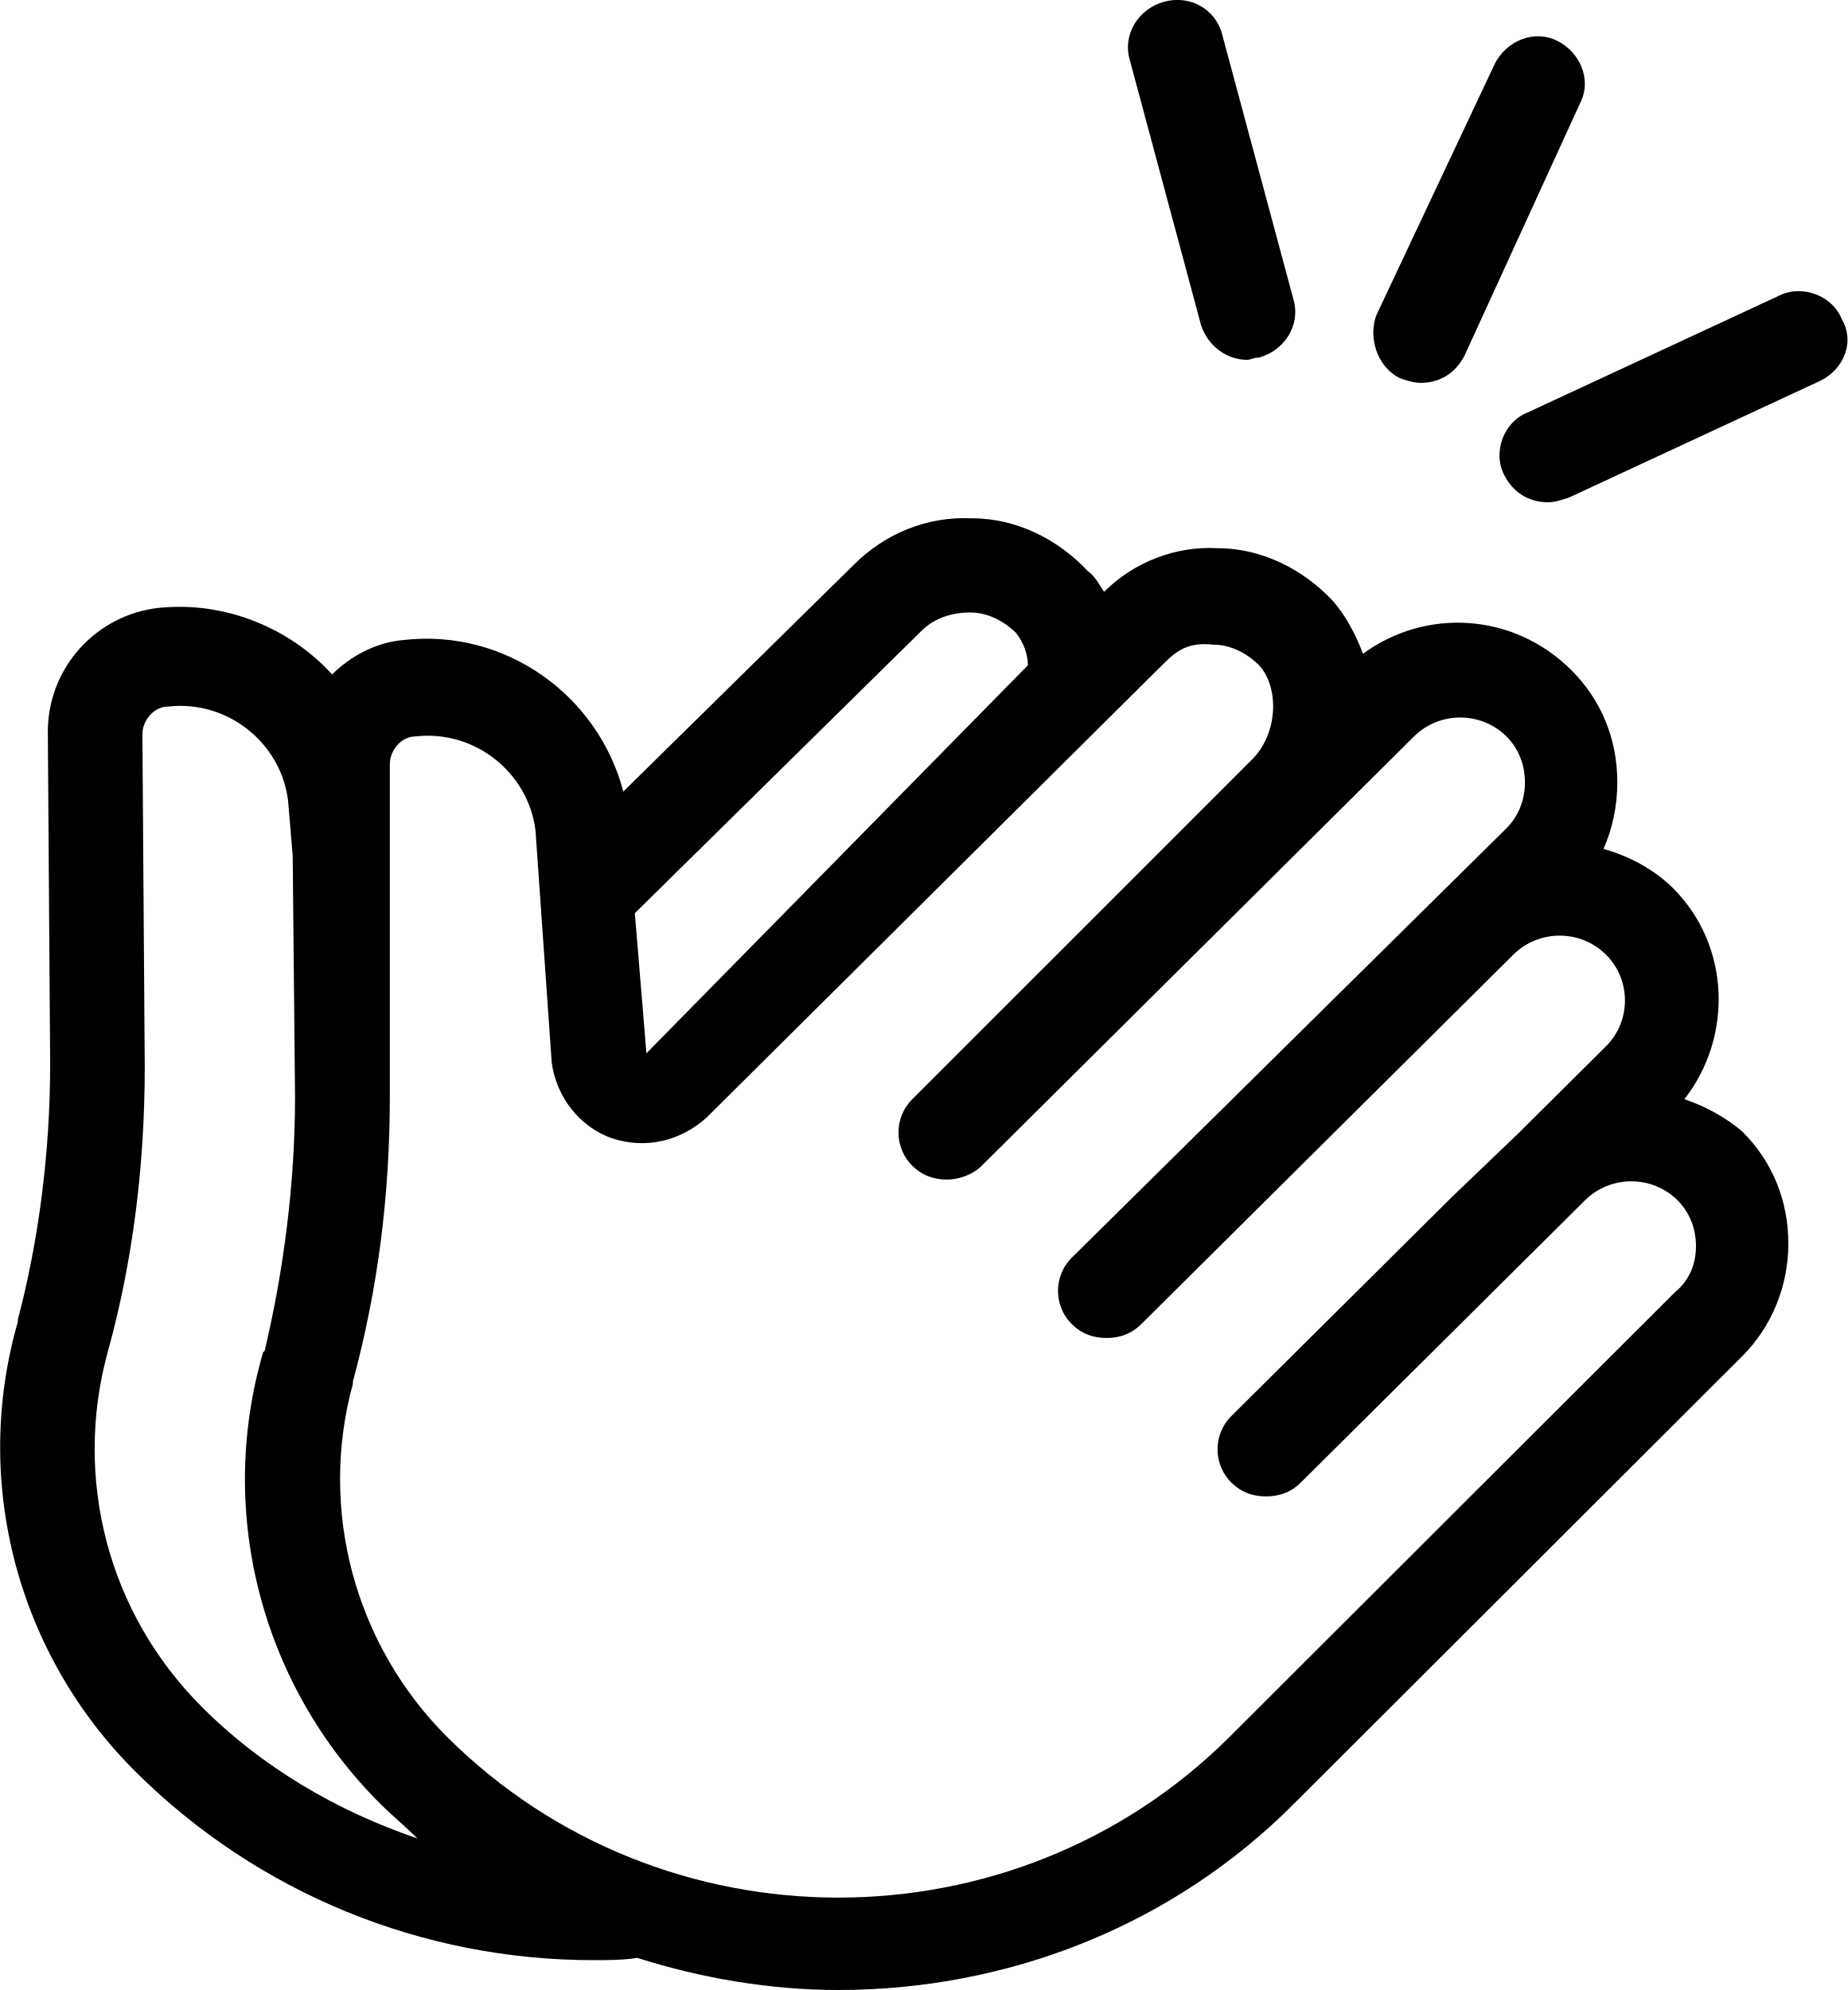
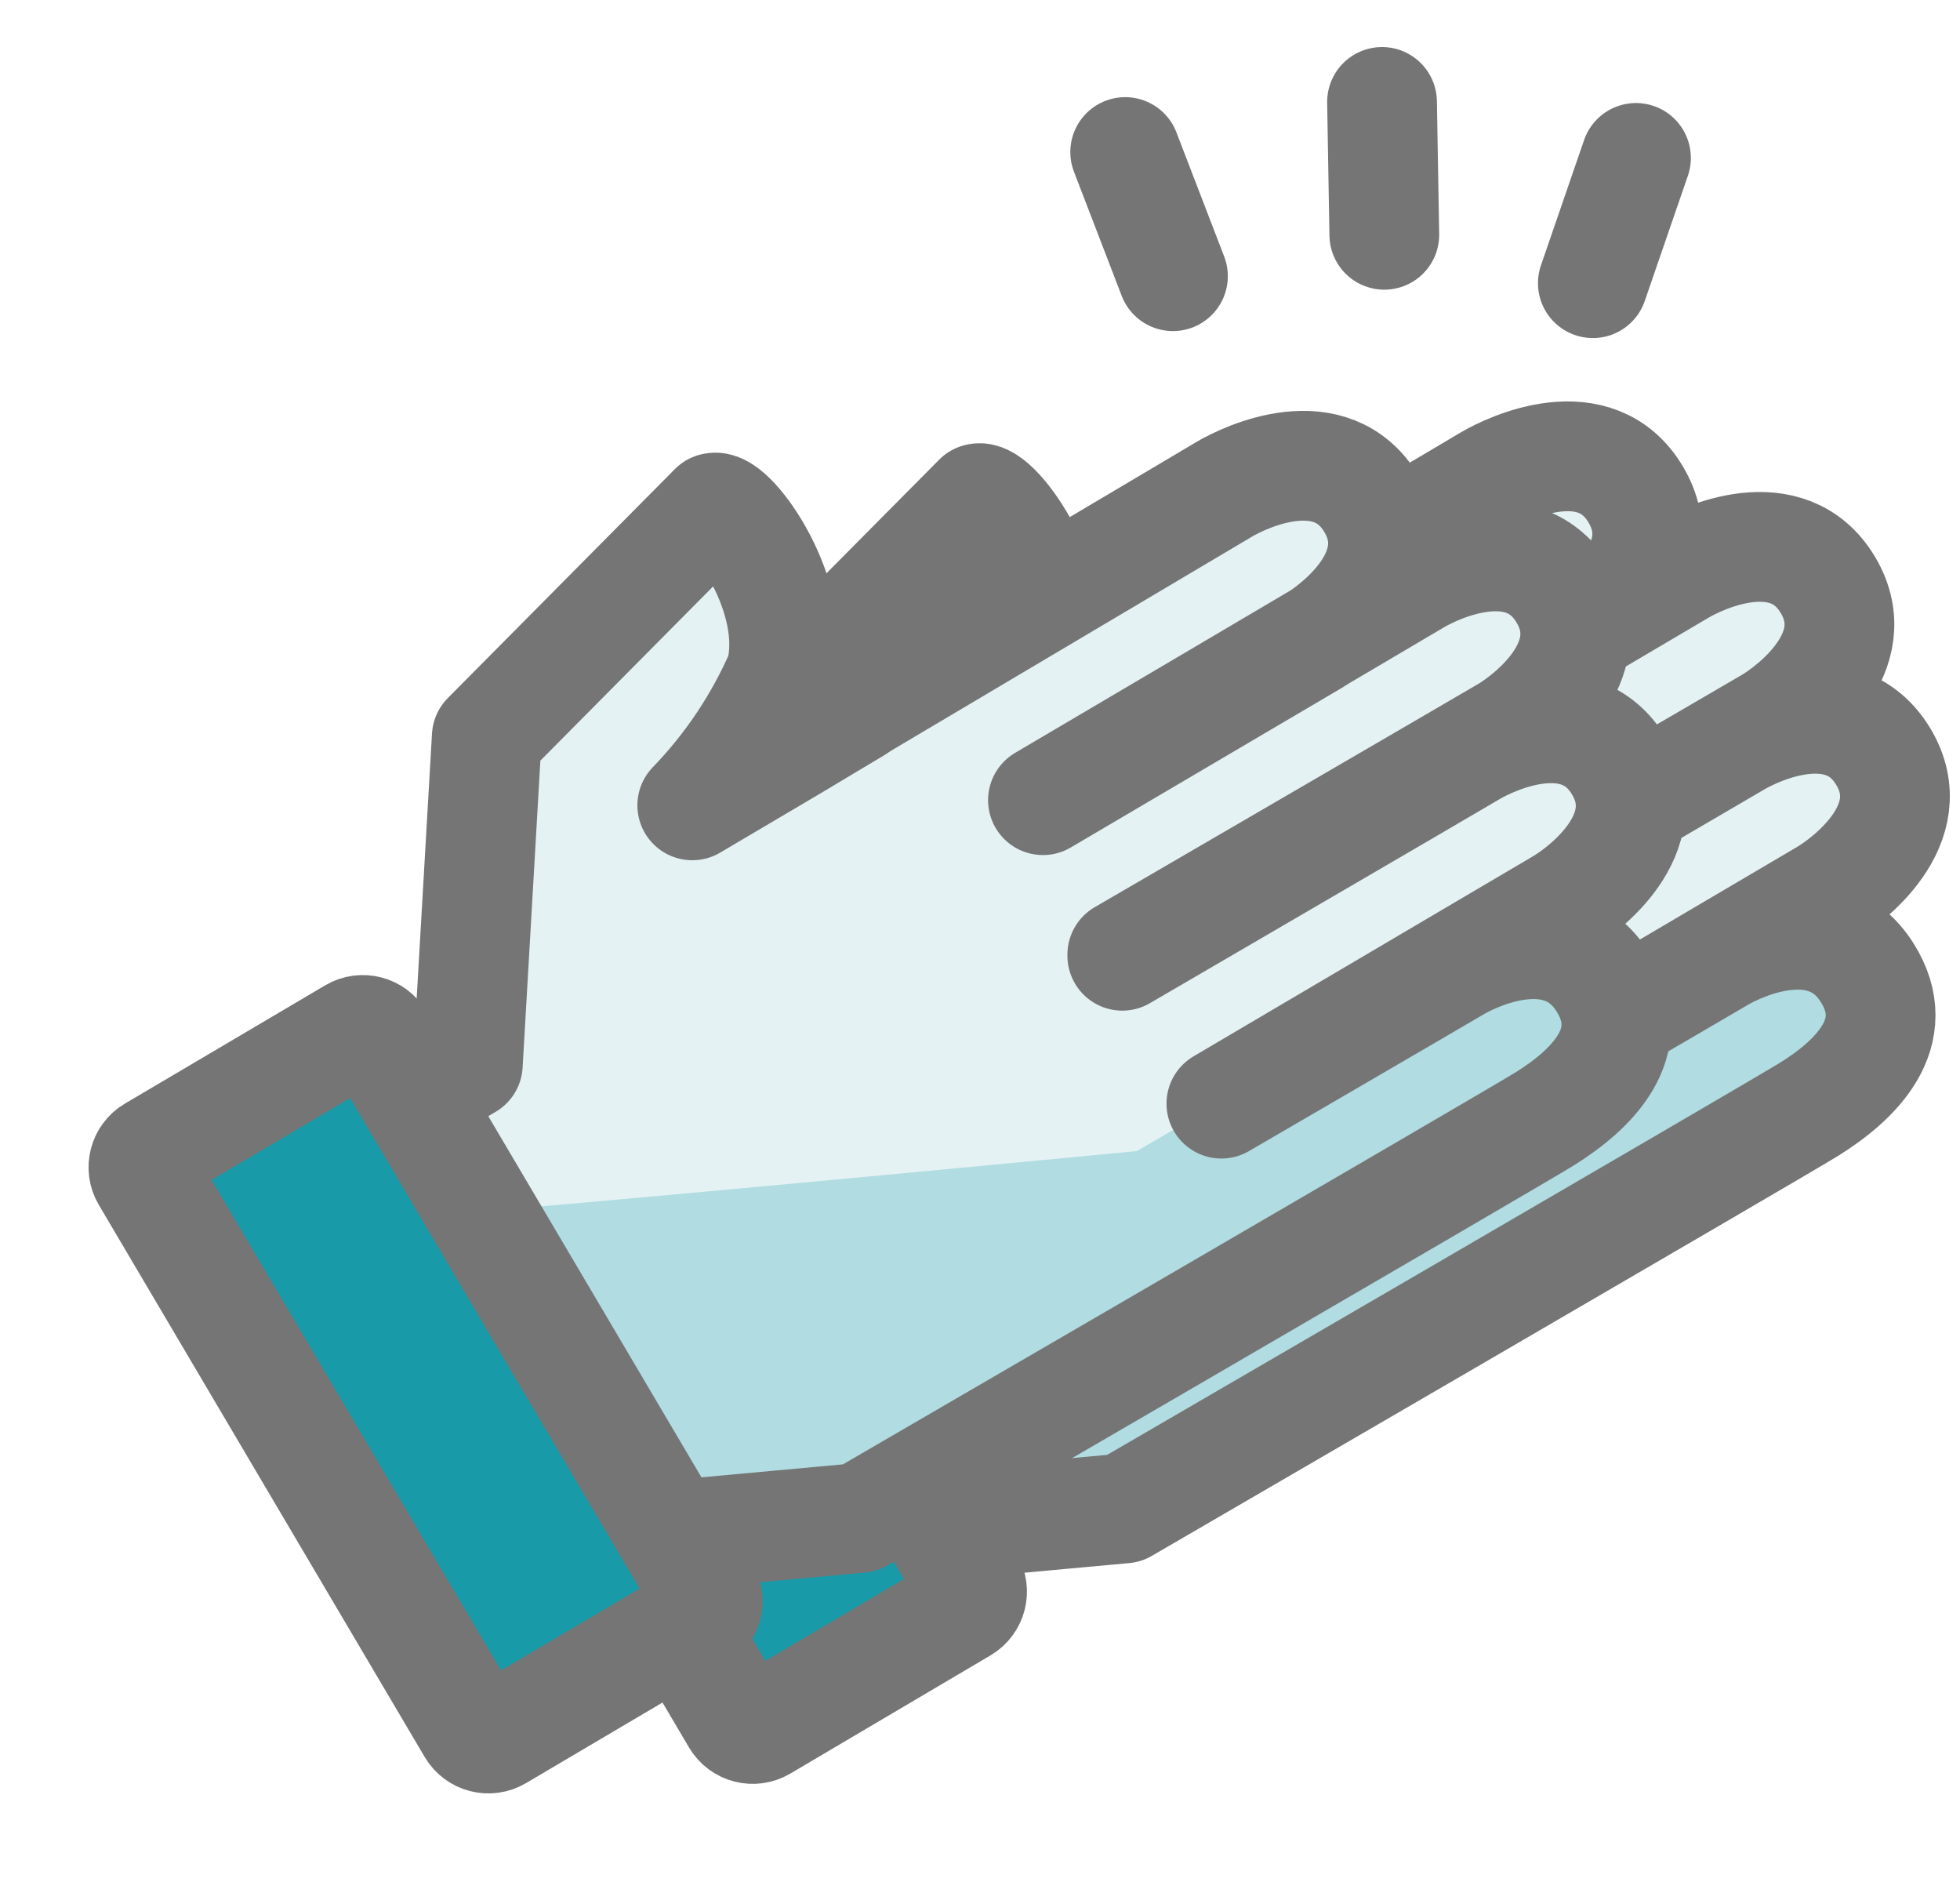
- <svg xmlns="http://www.w3.org/2000/svg" viewBox="0 0 26 28" width="26" height="28">
-   <defs />
-   <path d="M23.704 15.466c.683-.872.651-2.164-.163-2.972-.26-.258-.618-.452-.976-.549.13-.291.195-.614.195-.937 0-.614-.228-1.163-.651-1.583-.813-.808-2.049-.872-2.928-.226-.098-.258-.228-.517-.423-.743-.423-.452-1.008-.743-1.627-.743-.586-.032-1.171.194-1.594.614-.065-.097-.13-.226-.228-.291-.423-.452-1.008-.743-1.627-.743-.651-.032-1.236.226-1.659.646L8.772 11.137c-.358-1.357-1.659-2.294-3.09-2.132-.39.032-.748.226-1.008.485-.586-.646-1.496-1.034-2.44-.937-.878.097-1.561.84-1.561 1.744l.033 4.684c0 1.228-.163 2.487-.455 3.586v.032c-.651 2.261 0 4.684 1.659 6.332 1.724 1.712 4.034 2.649 6.441 2.649.195 0 .423 0 .618-.032C9.878 27.838 10.854 28 11.797 28c2.342 0 4.684-.872 6.441-2.649l6.278-6.267c.423-.42.651-1.001.651-1.583 0-.614-.228-1.163-.651-1.583-.228-.194-.52-.355-.813-.452zM12.968 8.876c.195-.194.455-.258.683-.258.26 0 .488.129.651.291.098.129.163.291.163.452L9.097 14.82l-.163-1.971 4.034-3.973zM2.851 24.027c-1.334-1.324-1.822-3.23-1.334-5.007.358-1.292.52-2.649.52-4.006l-.033-4.684c0-.194.163-.388.358-.388.846-.097 1.594.517 1.692 1.324l.065.775.033 3.392c0 1.228-.163 2.455-.423 3.553 0 .032-.033.032-.033.065-.651 2.261 0 4.684 1.659 6.332.163.162.358.323.52.485-1.139-.388-2.18-1.001-3.025-1.841zm20.722-5.847l-6.278 6.267c-3.025 3.004-7.97 3.004-10.995 0-1.301-1.292-1.822-3.198-1.334-4.975v-.032c.358-1.324.52-2.649.52-4.006v-4.684c0-.194.163-.388.358-.388.846-.097 1.594.517 1.692 1.324l.228 3.263c.065.485.39.905.846 1.066.488.162.976.032 1.334-.291l6.441-6.396c.195-.194.358-.291.683-.258.26 0 .488.129.651.291.293.323.26.969-.098 1.324l-4.782 4.781c-.26.258-.26.678 0 .937.13.129.293.194.488.194.163 0 .358-.065.488-.194l4.815-4.781 1.269-1.26c.358-.355.943-.355 1.301 0 .163.162.26.388.26.646 0 .258-.098.485-.26.646l-6.116 6.041c-.26.258-.26.678 0 .937.13.129.293.194.488.194.195 0 .358-.065.488-.194l3.416-3.392 1.822-1.809c.358-.355.943-.355 1.301 0s.358.937 0 1.292l-1.236 1.228-.911.872-3.123 3.101c-.26.258-.26.678 0 .937.13.129.293.194.488.194.195 0 .358-.065.488-.194l4.001-3.973c.358-.355.943-.355 1.301 0 .163.162.26.388.26.646 0 .258-.098.485-.293.646zM19.377 4.418L21.036.897c.163-.323.553-.485.878-.323.325.162.488.549.325.872l-1.627 3.553c-.13.258-.358.388-.618.388-.098 0-.195-.032-.293-.065-.325-.162-.455-.581-.325-.905zM15.896.832c-.098-.355.13-.711.488-.808.358-.097.716.097.813.452l1.008 3.747c.098.355-.13.711-.488.808-.065 0-.13.032-.163.032-.293 0-.553-.194-.651-.485L15.896.832zm9.727 4.523l-3.546 1.647c-.098.032-.195.065-.293.065-.26 0-.488-.129-.618-.388-.163-.323 0-.743.325-.872l3.546-1.647c.325-.162.748 0 .878.323.195.323.033.711-.293.872z" />
+ <svg xmlns="http://www.w3.org/2000/svg" width="25" height="24" viewBox="0 0 25 24">
+   <g fill="none" fill-rule="evenodd">
+     <g>
+       <g transform="translate(-119 -44) translate(120.5 45)">
+         <path fill="#E4F2F4" fill-rule="nonzero" d="M10.441 18.455l2.399-.22s8.363-4.856 8.74-5.092c.579-.363 1.225-.968.733-1.742-.536-.847-1.601-.353-1.881-.186-.28.166 1.088-.659 1.357-.82.27-.16 1.247-.88.734-1.742-.512-.861-1.602-.352-1.881-.186-.28.167.17-.103.44-.263.269-.16 1.246-.881.733-1.743-.512-.861-1.602-.352-1.881-.185l-1.304.772c.27-.16 1.246-.88.734-1.742-.513-.861-1.602-.352-1.882-.186L10.7 9.15c.474-.49.856-1.062 1.128-1.688.25-.97-.626-2.172-.853-2.107L8.08 8.275l-.242 4.18-.713.382 3.318 5.618" />
+         <path fill="#B1DCE1" fill-rule="nonzero" d="M8.005 14.328c2.6-.215 8.365-.769 8.365-.769l4.34-2.526c.55-.302 1.238-.146 1.604.364.49.78-.156 1.382-.736 1.746-.379.238-8.736 5.097-8.736 5.097l-2.4.215-2.437-4.127z" />
+         <rect width="3.453" height="8.663" x="5.573" y="12.199" fill="#199AA9" fill-rule="nonzero" rx=".243" transform="rotate(-30.556 7.3 16.53)" />
+         <rect width="3.453" height="8.663" x="5.573" y="12.199" stroke="#757575" stroke-linecap="round" stroke-linejoin="round" stroke-width="1.4" rx=".243" transform="rotate(-30.556 7.3 16.53)" />
+         <path stroke="#757575" stroke-linecap="round" stroke-linejoin="round" stroke-width="1.4" d="M7.23 12.813l.607-.359.243-4.18 2.896-2.919c.226-.065 1.101 1.138.852 2.107-.272.626-.653 1.197-1.128 1.687l1.277-.754.807-.482" />
+         <path stroke="#757575" stroke-linecap="round" stroke-linejoin="round" stroke-width="1.4" d="M11.774 8.506l5.709-3.386c.28-.166 1.37-.675 1.881.186.513.861-.464 1.582-.734 1.742l-3.457 2.035 4.761-2.807c.28-.167 1.37-.676 1.882.185.512.862-.465 1.582-.734 1.743-.27.16-4.897 2.849-4.897 2.849M16.185 11.068s4.177-2.434 4.457-2.6c.28-.167 1.369-.676 1.882.185.513.862-.465 1.582-.734 1.743l-4.341 2.557s2.703-1.571 2.983-1.738c.28-.166 1.345-.66 1.882.186.49.775-.155 1.38-.734 1.742-.377.236-8.74 5.093-8.74 5.093l-2.399.22" />
+         <path fill="#E4F2F4" fill-rule="nonzero" d="M7.07 18.576l2.4-.22s8.363-4.856 8.74-5.092c.579-.363 1.224-.968.733-1.743-.537-.846-1.602-.352-1.882-.185-.28.166 1.089-.659 1.358-.82.27-.16 1.247-.88.734-1.742-.513-.861-1.602-.352-1.882-.186l.44-.264c.27-.16 1.247-.88.734-1.742-.513-.861-1.602-.352-1.882-.186-.28.167-1.573.934-1.304.773.27-.16 1.247-.88.734-1.742-.512-.862-1.602-.352-1.882-.186L7.33 9.27c.474-.49.856-1.062 1.128-1.687.25-.97-.626-2.172-.853-2.107L4.71 8.395l-.242 4.18-.713.383 3.318 5.617" />
+         <path fill="#B1DCE1" fill-rule="nonzero" d="M4.635 14.449c2.6-.215 8.365-.77 8.365-.77l4.339-2.525c.55-.302 1.239-.146 1.604.364.49.78-.156 1.382-.735 1.746-.379.238-8.736 5.096-8.736 5.096l-2.4.216-2.438-4.127z" />
+         <rect width="3.453" height="8.663" x="2.202" y="12.32" fill="#199AA9" fill-rule="nonzero" rx=".243" transform="rotate(-30.556 3.93 16.652)" />
+         <rect width="3.453" height="8.663" x="2.202" y="12.32" stroke="#757575" stroke-linecap="round" stroke-linejoin="round" stroke-width="1.4" rx=".243" transform="rotate(-30.556 3.93 16.652)" />
+         <path stroke="#757575" stroke-linecap="round" stroke-linejoin="round" stroke-width="1.4" d="M3.86 12.934l.607-.359.242-4.18 2.896-2.92c.227-.064 1.102 1.139.853 2.108-.272.625-.654 1.197-1.128 1.687l1.277-.754.807-.483" />
+         <path stroke="#757575" stroke-linecap="round" stroke-linejoin="round" stroke-width="1.4" d="M8.403 8.627l5.71-3.386c.279-.166 1.368-.676 1.881.186.513.861-.464 1.582-.734 1.742l-3.457 2.035s4.482-2.641 4.761-2.808c.28-.166 1.37-.675 1.882.186.513.861-.464 1.582-.734 1.742-.27.16-4.897 2.85-4.897 2.85M12.815 11.188s4.177-2.433 4.457-2.6c.28-.166 1.369-.675 1.881.186.513.861-.464 1.582-.733 1.742l-4.341 2.558s2.703-1.572 2.983-1.738c.28-.167 1.345-.661 1.882.185.49.775-.155 1.38-.734 1.743-.377.236-8.74 5.093-8.74 5.093l-2.399.22" />
+         <path stroke="#61746E" stroke-linecap="round" stroke-linejoin="round" stroke-width="1.255" d="M12.852.939L13.461 2.522M16.128.3L16.157 1.994M19.367 1.014L18.817 2.611" />
+         <path stroke="#757575" stroke-linecap="round" stroke-linejoin="round" stroke-width="1.4" d="M12.852.939L13.461 2.522M16.128.3L16.157 1.994M19.367 1.014L18.817 2.611" />
+       </g>
+     </g>
+   </g>
</svg>
